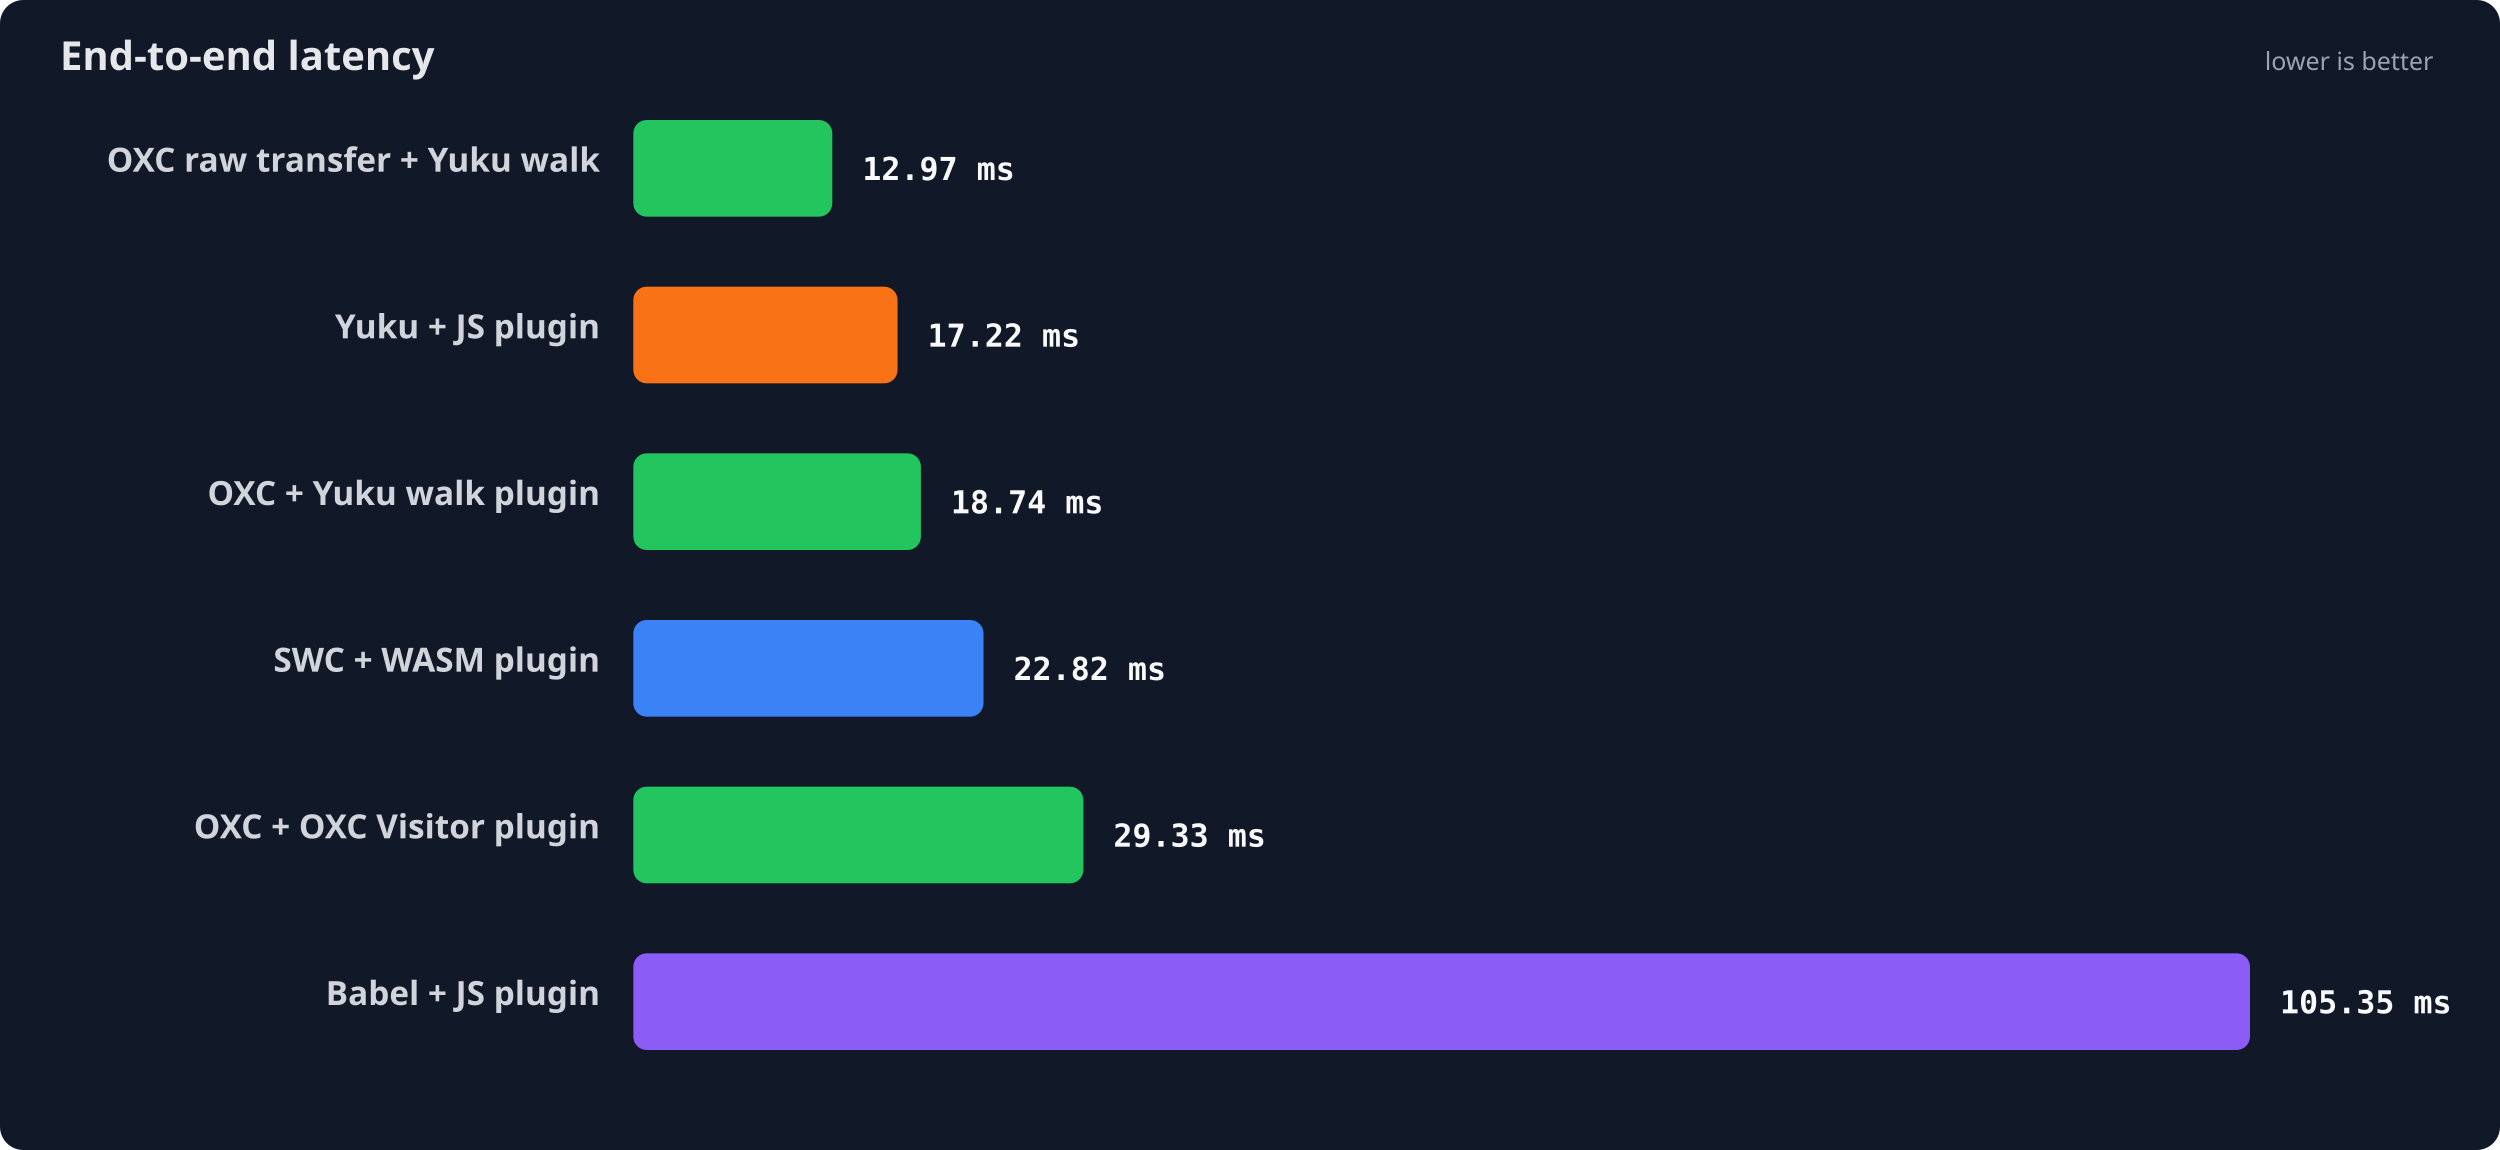
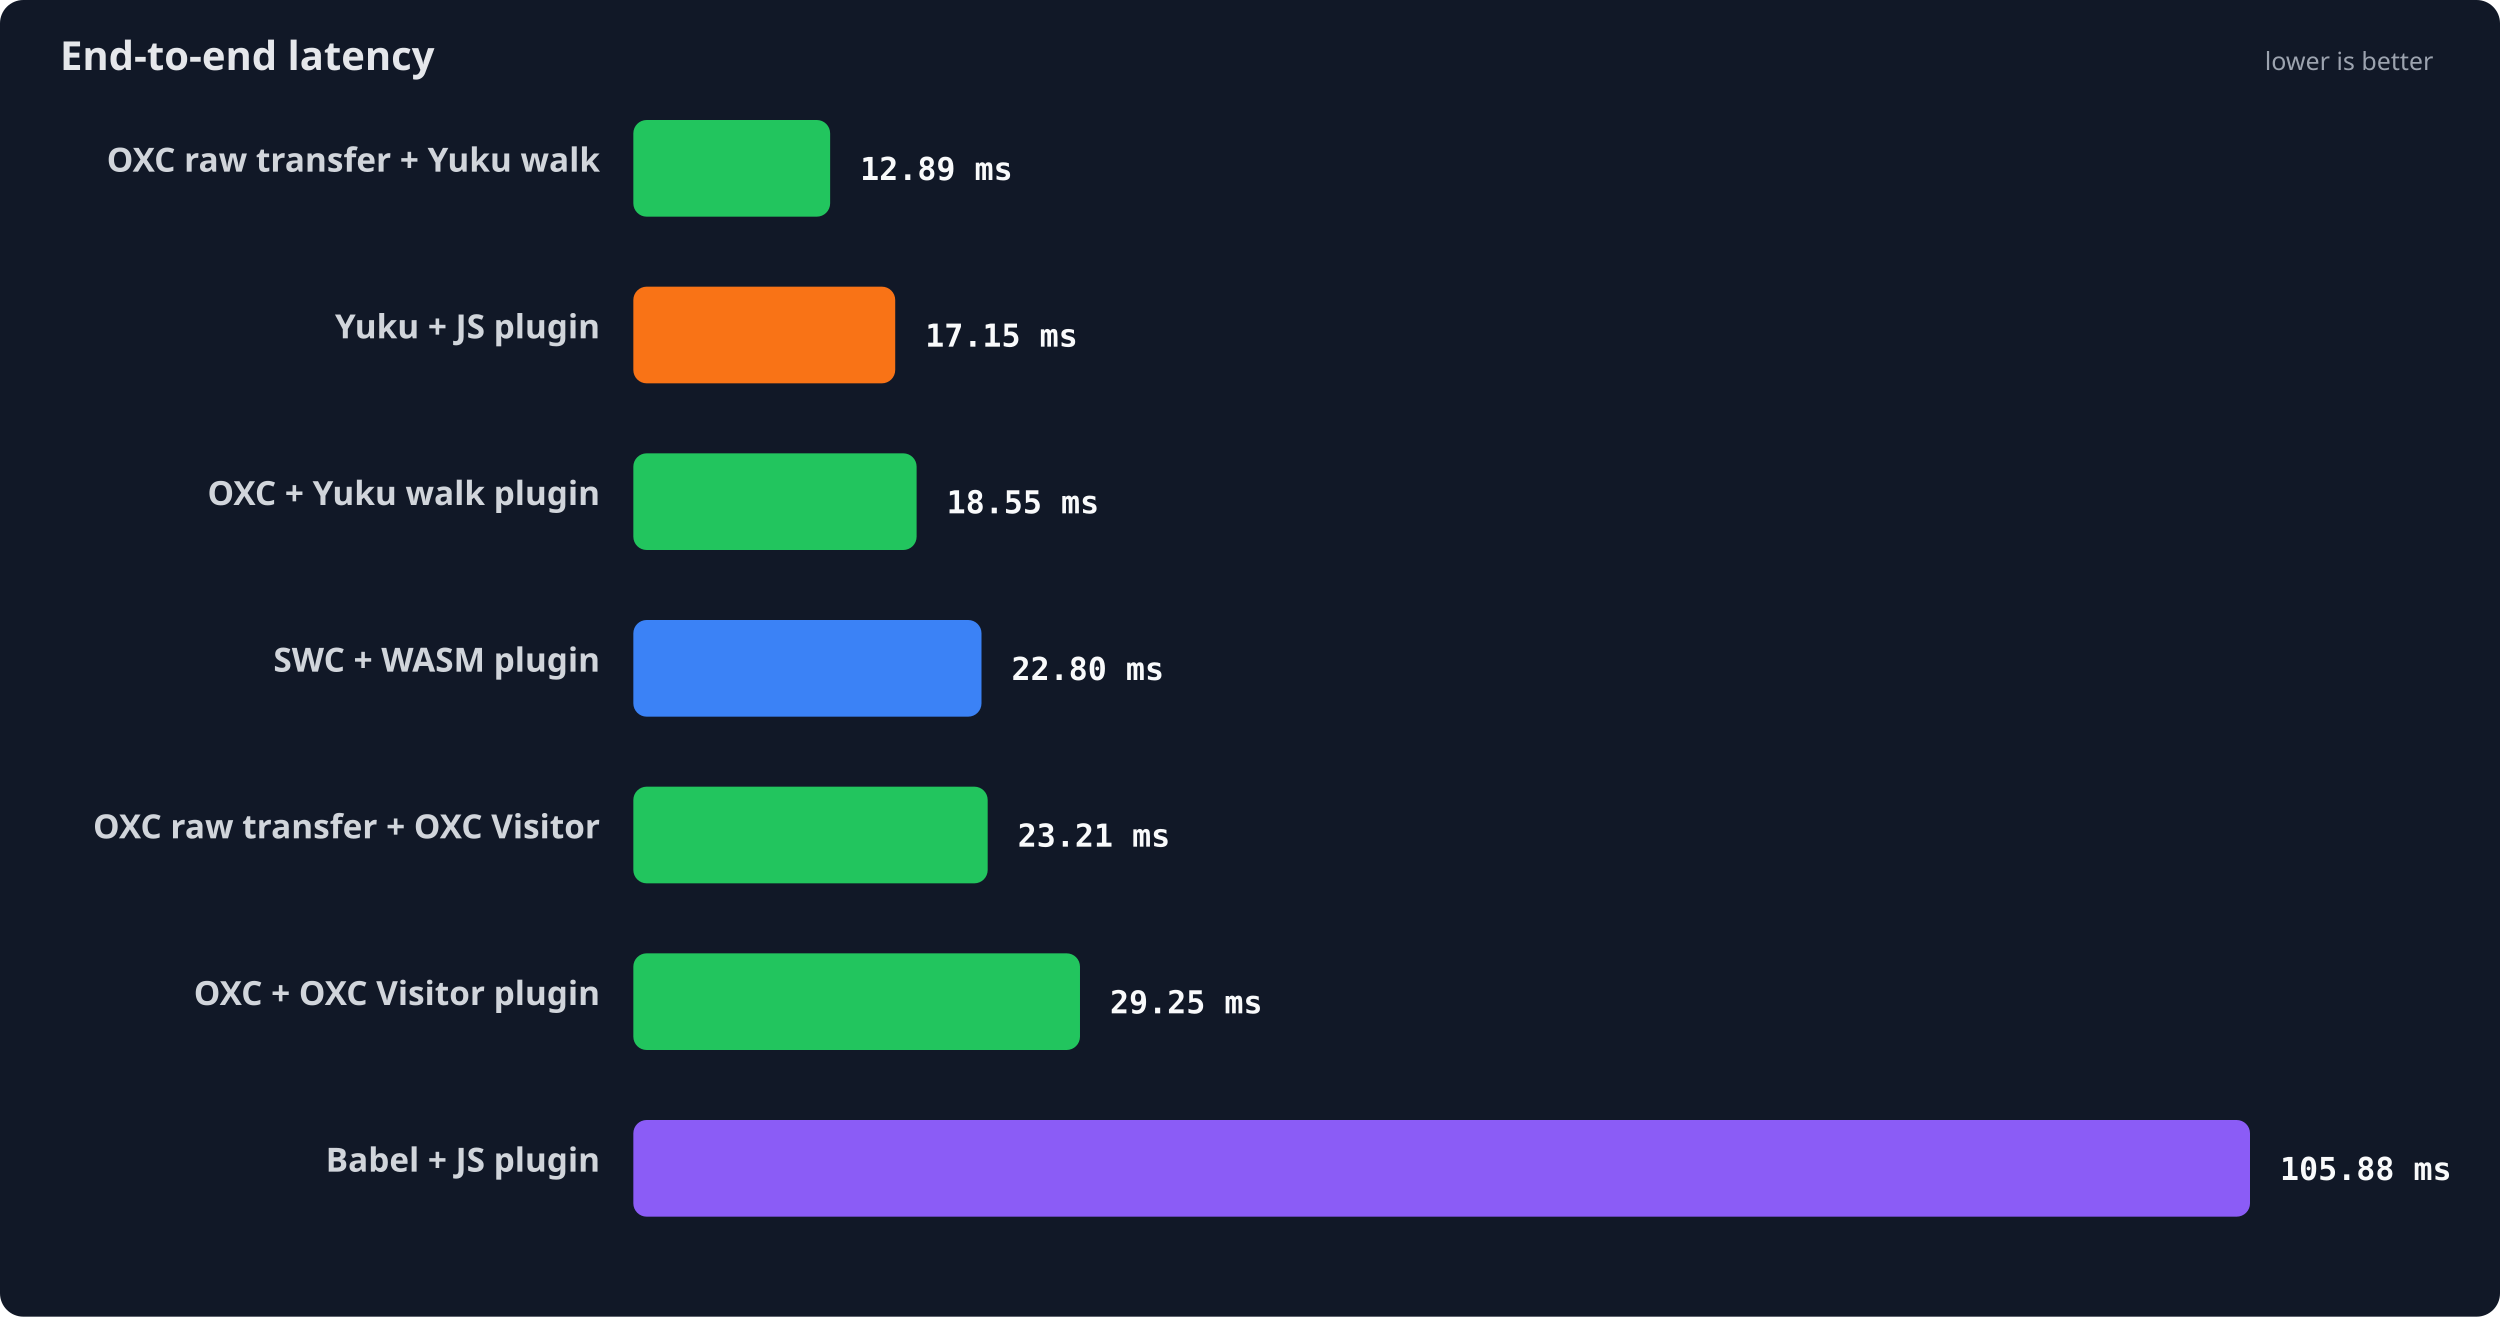
- <svg xmlns="http://www.w3.org/2000/svg" width="1500" height="690" viewBox="0 0 1500 690" role="img" aria-label="Styled-components transform latency, lower is better">
+ <svg xmlns="http://www.w3.org/2000/svg" width="1500" height="790" viewBox="0 0 1500 790" role="img" aria-label="Styled-components transform latency, lower is better">
  <style>
      .title { fill: #e5e7eb; font: 700 24px system-ui, sans-serif; }
      .label { fill: #d1d5db; font: 600 20px system-ui, sans-serif; }
      .value { fill: #f9fafb; font: 700 19px ui-monospace, monospace; }
      .note { fill: #9ca3af; font: 15px system-ui, sans-serif; }
    </style>
  <rect width="100%" height="100%" rx="14" fill="#111827" />
  <text x="36" y="42" class="title">End-to-end latency</text>
  <text x="1460" y="42" text-anchor="end" class="note">lower is better</text>
  <text x="360" y="103" text-anchor="end" class="label">
        OXC raw transfer + Yuku walk
      </text>
-   <rect x="380" y="72" width="119.38" height="58" rx="8" fill="#22c55e" />
-   <text x="517.38" y="108" class="value">
-         12.97 ms
+   <rect x="380" y="72" width="118.08" height="58" rx="8" fill="#22c55e" />
+   <text x="516.08" y="108" class="value">
+         12.89 ms
      </text>
  <text x="360" y="203" text-anchor="end" class="label">
        Yuku + JS plugin
      </text>
-   <rect x="380" y="172" width="158.54" height="58" rx="8" fill="#f97316" />
-   <text x="556.54" y="208" class="value">
-         17.22 ms
+   <rect x="380" y="172" width="157.13" height="58" rx="8" fill="#f97316" />
+   <text x="555.13" y="208" class="value">
+         17.15 ms
      </text>
  <text x="360" y="303" text-anchor="end" class="label">
        OXC + Yuku walk plugin
      </text>
-   <rect x="380" y="272" width="172.54" height="58" rx="8" fill="#22c55e" />
-   <text x="570.54" y="308" class="value">
-         18.74 ms
+   <rect x="380" y="272" width="169.97" height="58" rx="8" fill="#22c55e" />
+   <text x="567.97" y="308" class="value">
+         18.55 ms
      </text>
  <text x="360" y="403" text-anchor="end" class="label">
        SWC + WASM plugin
      </text>
-   <rect x="380" y="372" width="210.11" height="58" rx="8" fill="#3b82f6" />
-   <text x="608.11" y="408" class="value">
-         22.82 ms
+   <rect x="380" y="372" width="208.90" height="58" rx="8" fill="#3b82f6" />
+   <text x="606.90" y="408" class="value">
+         22.80 ms
      </text>
  <text x="360" y="503" text-anchor="end" class="label">
+         OXC raw transfer + OXC Visitor
+       </text>
+   <rect x="380" y="472" width="212.61" height="58" rx="8" fill="#22c55e" />
+   <text x="610.61" y="508" class="value">
+         23.21 ms
+       </text>
+   <text x="360" y="603" text-anchor="end" class="label">
        OXC + OXC Visitor plugin
      </text>
-   <rect x="380" y="472" width="270.02" height="58" rx="8" fill="#22c55e" />
-   <text x="668.02" y="508" class="value">
-         29.33 ms
+   <rect x="380" y="572" width="267.99" height="58" rx="8" fill="#22c55e" />
+   <text x="665.99" y="608" class="value">
+         29.25 ms
      </text>
-   <text x="360" y="603" text-anchor="end" class="label">
+   <text x="360" y="703" text-anchor="end" class="label">
        Babel + JS plugin
      </text>
-   <rect x="380" y="572" width="970.00" height="58" rx="8" fill="#8b5cf6" />
-   <text x="1368.00" y="608" class="value">
-         105.35 ms
+   <rect x="380" y="672" width="970.00" height="58" rx="8" fill="#8b5cf6" />
+   <text x="1368.00" y="708" class="value">
+         105.88 ms
      </text>
</svg>
